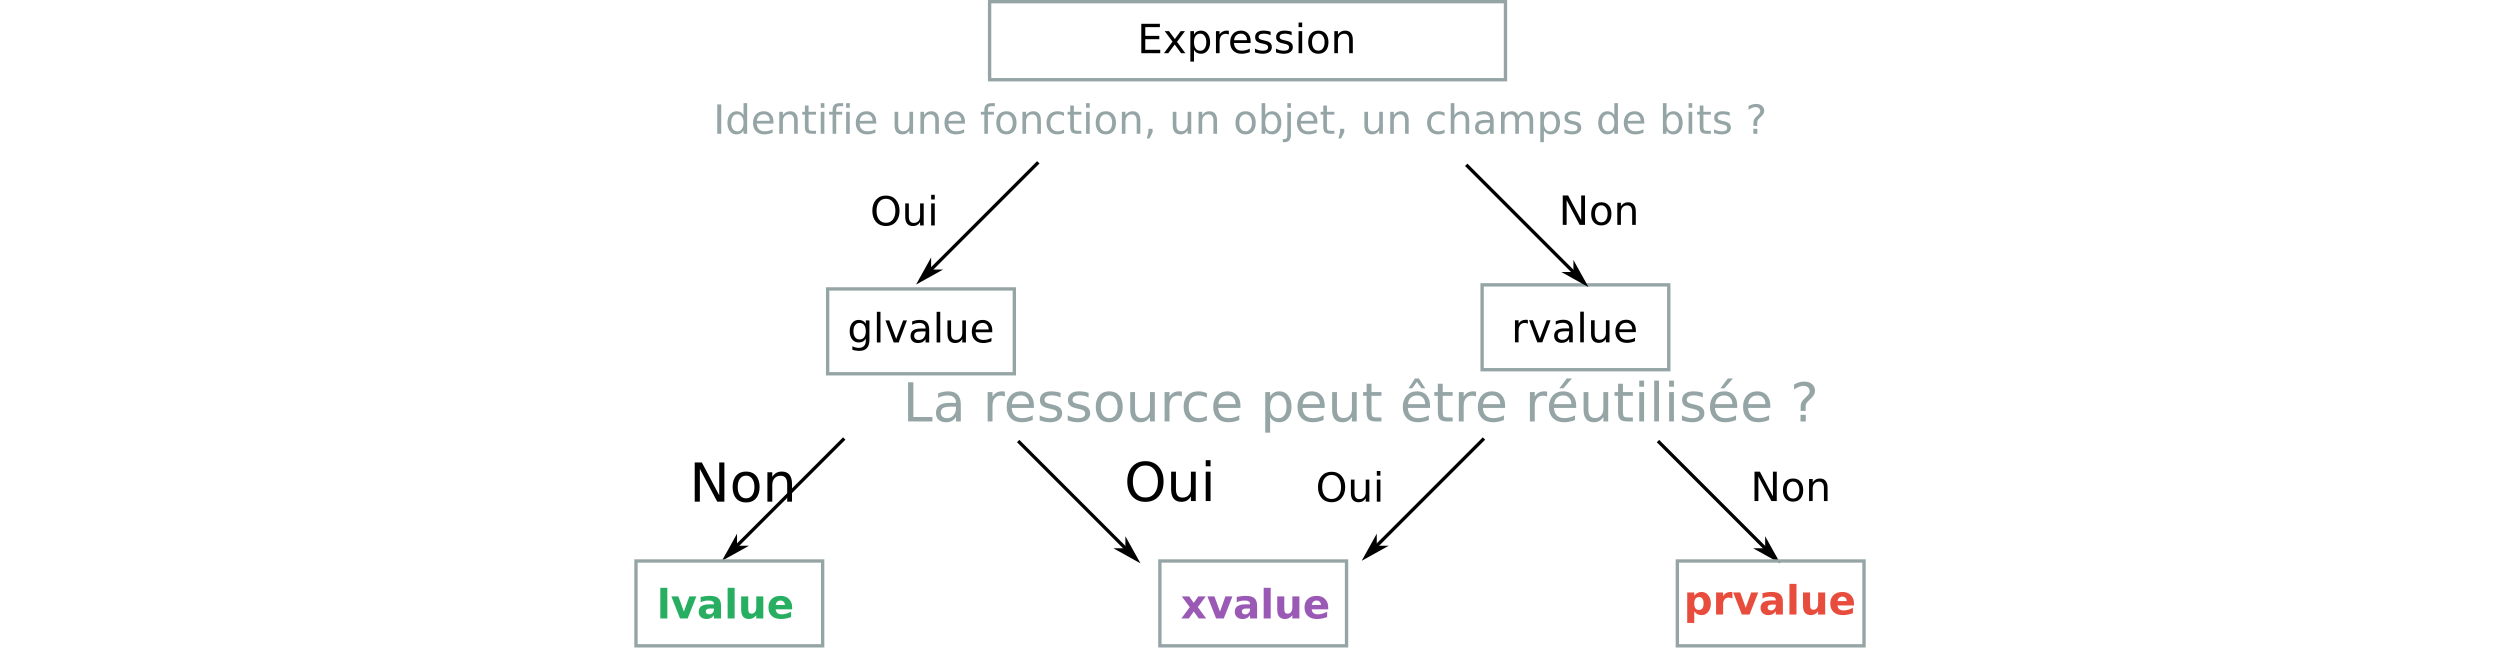
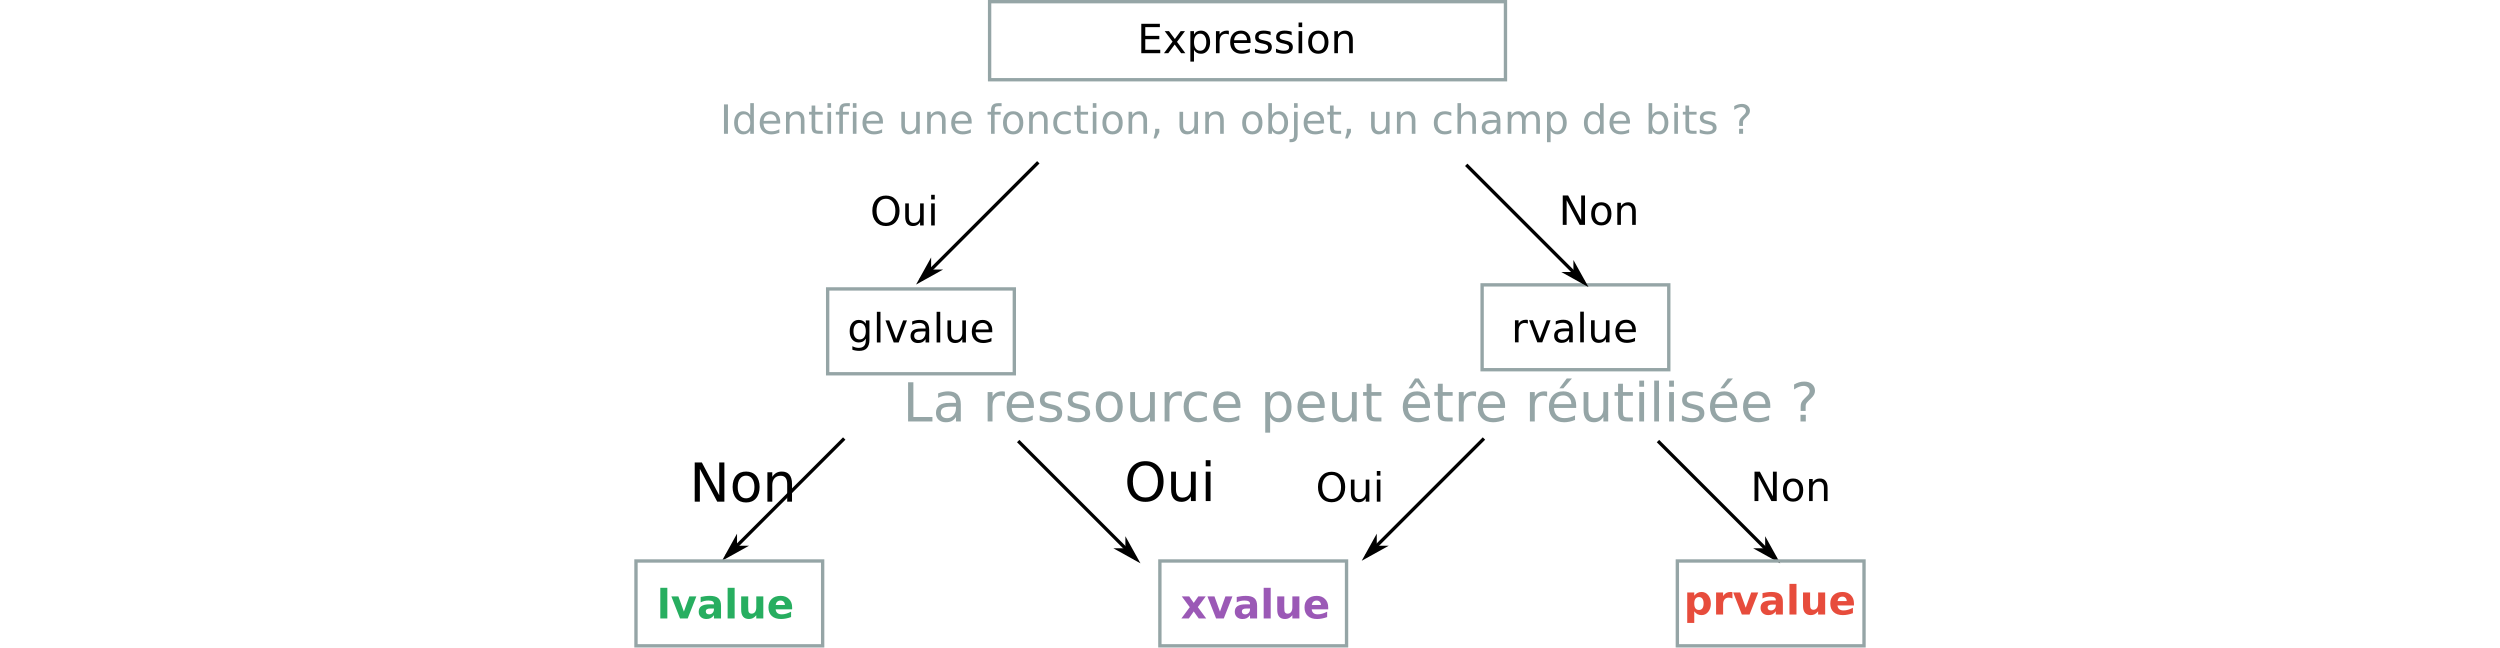
<svg xmlns="http://www.w3.org/2000/svg" width="210mm" height="54.391mm" version="1.1" viewBox="0 0 744.094 192.721" id="svg2">
  <defs id="defs4">
    <filter id="b">
      <feGaussianBlur stdDeviation="3.831" id="feGaussianBlur7" />
    </filter>
    <radialGradient id="a" cx="-789" cy="95.362" r="409" gradientTransform="matrix(0.81781,0.98038,-0.81622,0.68087,-65.915,803.96)" gradientUnits="userSpaceOnUse">
      <stop stop-color="#0085f8" offset="0" id="stop10" />
      <stop stop-color="#003b6e" offset="1" id="stop12" />
    </radialGradient>
    <marker id="Arrow1Mend" overflow="visible" orient="auto" style="overflow:visible">
      <path transform="matrix(-0.4,0,0,-0.4,-4,0)" d="M 0,0 5,-5 -12.5,0 5,5 0,0 Z" id="path15" style="fill-rule:evenodd;stroke:#000000;stroke-width:1pt" />
    </marker>
  </defs>
  <g id="g4390" transform="translate(188.7933,0)">
-     <text x="23.517" y="39.832" font-size="12px" letter-spacing="0px" word-spacing="0px" style="font-size:12px;line-height:125%;font-family:'DejaVu Sans';letter-spacing:0px;word-spacing:0px;fill:#000000" xml:space="preserve" id="text21">
-       <tspan x="23.517" y="39.832" id="tspan23" style="fill:#95a5a6">Identifie une fonction, un objet, un champs de bits ?</tspan>
+     <text x="25.517" y="39.832" font-size="12px" letter-spacing="0px" word-spacing="0px" style="font-size:12px;line-height:125%;font-family:'DejaVu Sans';letter-spacing:0px;word-spacing:0px;fill:#000000" xml:space="preserve" id="text21">
+       <tspan x="25.517" y="39.832" id="tspan23" style="fill:#95a5a6">Identifie une fonction, un objet, un champ de bits ?</tspan>
    </text>
    <text x="149.727" y="15.832" font-size="12px" letter-spacing="0px" word-spacing="0px" style="font-size:12px;line-height:125%;font-family:'DejaVu Sans';letter-spacing:0px;word-spacing:0px;fill:#000000" xml:space="preserve" id="text25">
      <tspan x="149.727" y="15.832" id="tspan27">Expression</tspan>
    </text>
    <rect x="105.75" y="0.497" width="153.54" height="23.234" id="rect29" style="fill:none;stroke:#95a5a6" />
    <text x="63.451" y="101.931" font-size="12px" letter-spacing="0px" word-spacing="0px" style="font-size:12px;line-height:125%;font-family:'DejaVu Sans';letter-spacing:0px;word-spacing:0px;fill:#000000" xml:space="preserve" id="text31">
      <tspan x="63.451" y="101.931" id="tspan33" style="fill:#000000">glvalue</tspan>
    </text>
    <rect x="57.55" y="85.994" width="55.558" height="25.254" id="rect35" style="fill:none;stroke:#95a5a6" />
    <path d="m 120.25,48.307 -35,35" id="path37" style="fill:none;stroke:#000000;stroke-width:1px;marker-end:url(#Arrow1Mend)" />
    <text x="70.177" y="67.106" font-size="12px" letter-spacing="0px" word-spacing="0px" style="font-size:12px;line-height:125%;font-family:'DejaVu Sans';letter-spacing:0px;word-spacing:0px;fill:#000000" xml:space="preserve" id="text39">
      <tspan x="70.177" y="67.106" id="tspan41">Oui</tspan>
    </text>
    <path d="m 114.26,131.277 35,35" id="path43" style="fill:none;stroke:#000000;stroke-width:1px;marker-end:url(#Arrow1Mend)" />
    <path d="m 62.48,130.517 -35,35" id="path45" style="fill:none;stroke:#000000;stroke-width:1px;marker-end:url(#Arrow1Mend)" />
    <text id="text49" xml:space="preserve" style="font-size:medium;line-height:125%;font-family:'DejaVu Sans';letter-spacing:0px;word-spacing:0px;fill:#000000" y="149.319" x="16.404">
      <tspan id="tspan51" y="149.319" x="16.404">Non</tspan>
    </text>
    <text id="text53" xml:space="preserve" style="font-size:medium;line-height:125%;font-family:'DejaVu Sans';letter-spacing:0px;word-spacing:0px;fill:#000000" y="149.135" x="145.825">
      <tspan id="tspan55" y="149.135" x="145.825">Oui</tspan>
    </text>
    <text id="text57" xml:space="preserve" style="font-size:medium;line-height:125%;font-family:'DejaVu Sans';letter-spacing:0px;word-spacing:0px;fill:#000000" y="125.447" x="79.907">
      <tspan style="fill:#95a5a6" id="tspan59" y="125.447" x="79.907">La ressource peut être réutilisée ?</tspan>
    </text>
    <text x="261.025" y="101.884" font-size="12px" letter-spacing="0px" word-spacing="0px" style="font-size:12px;line-height:125%;font-family:'DejaVu Sans';letter-spacing:0px;word-spacing:0px;fill:#e74c3c" xml:space="preserve" id="text61">
      <tspan x="261.025" y="101.884" id="tspan63" style="fill:#000000">rvalue</tspan>
    </text>
    <rect x="252.34" y="84.784" width="55.558" height="25.254" id="rect65" style="fill:none;stroke:#95a5a6" />
    <path d="m 247.61,49.06 35,35" id="path67" style="fill:none;stroke:#000000;stroke-width:1px;marker-end:url(#Arrow1Mend)" />
    <text x="275.169" y="66.921" font-size="12px" letter-spacing="0px" word-spacing="0px" style="font-size:12px;line-height:125%;font-family:'DejaVu Sans';letter-spacing:0px;word-spacing:0px;fill:#000000" xml:space="preserve" id="text69">
      <tspan x="275.169" y="66.921" id="tspan71">Non</tspan>
    </text>
    <path d="m 304.68,131.277 35,35" id="path73" style="fill:none;stroke:#000000;stroke-width:1px;marker-end:url(#Arrow1Mend)" />
    <path d="m 252.89,130.517 -35,35" id="path75" style="fill:none;stroke:#000000;stroke-width:1px;marker-end:url(#Arrow1Mend)" />
    <g transform="translate(-232.65,-0.00316858)" font-size="12px" letter-spacing="0px" word-spacing="0px" id="g77" style="font-size:12px;font-family:'DejaVu Sans';letter-spacing:0px;word-spacing:0px">
      <text x="435.467" y="149.322" style="line-height:125%;fill:#000000" xml:space="preserve" id="text79">
        <tspan x="435.467" y="149.322" id="tspan81">Oui</tspan>
      </text>
      <text x="564.889" y="149.138" style="line-height:125%;fill:#000000" xml:space="preserve" id="text83">
        <tspan x="564.889" y="149.138" id="tspan85">Non</tspan>
      </text>
      <text x="239.373" y="184.074" style="line-height:125%;fill:#27ae60" xml:space="preserve" id="text87">
        <tspan x="239.373" y="184.074" font-weight="bold" id="tspan89" style="font-weight:bold;fill:#27ae60">lvalue</tspan>
      </text>
    </g>
    <rect x="0.5" y="166.967" width="55.558" height="25.254" id="rect91" style="fill:none;stroke:#95a5a6" />
    <text x="162.648" y="184.071" font-size="12px" letter-spacing="0px" word-spacing="0px" style="font-size:12px;line-height:125%;font-family:'DejaVu Sans';letter-spacing:0px;word-spacing:0px;fill:#9b59b6" xml:space="preserve" id="text93">
      <tspan x="162.648" y="184.071" font-weight="bold" id="tspan95" style="font-weight:bold;fill:#9b59b6">xvalue</tspan>
    </text>
    <rect x="156.43" y="166.967" width="55.558" height="25.254" id="rect97" style="fill:none;stroke:#95a5a6" />
    <text x="312.372" y="182.908" font-size="12px" letter-spacing="0px" word-spacing="0px" style="font-size:12px;line-height:125%;font-family:'DejaVu Sans';letter-spacing:0px;word-spacing:0px;fill:#e74c3c" xml:space="preserve" id="text99">
      <tspan x="312.372" y="182.908" font-weight="bold" id="tspan101" style="font-weight:bold;fill:#e74c3c">prvalue</tspan>
    </text>
    <rect x="310.45" y="166.967" width="55.558" height="25.254" id="rect103" style="fill:none;stroke:#95a5a6" />
  </g>
  <flowRoot id="flowRoot115" xml:space="preserve" style="font-size:12px;line-height:125%;font-family:'DejaVu Sans';letter-spacing:0px;word-spacing:0px;fill:#000000" word-spacing="0px" letter-spacing="0px" font-size="12px" transform="translate(21.79,-732.5032)">
    <flowRegion id="flowRegion117">
      <rect id="rect119" height="17.857" width="347.86" y="970" x="255" />
    </flowRegion>
    <flowPara style="font-size:16px;text-align:justify" id="flowPara121" text-align="justify" font-size="16px">Une xvalues est créée si:</flowPara>
  </flowRoot>
</svg>
